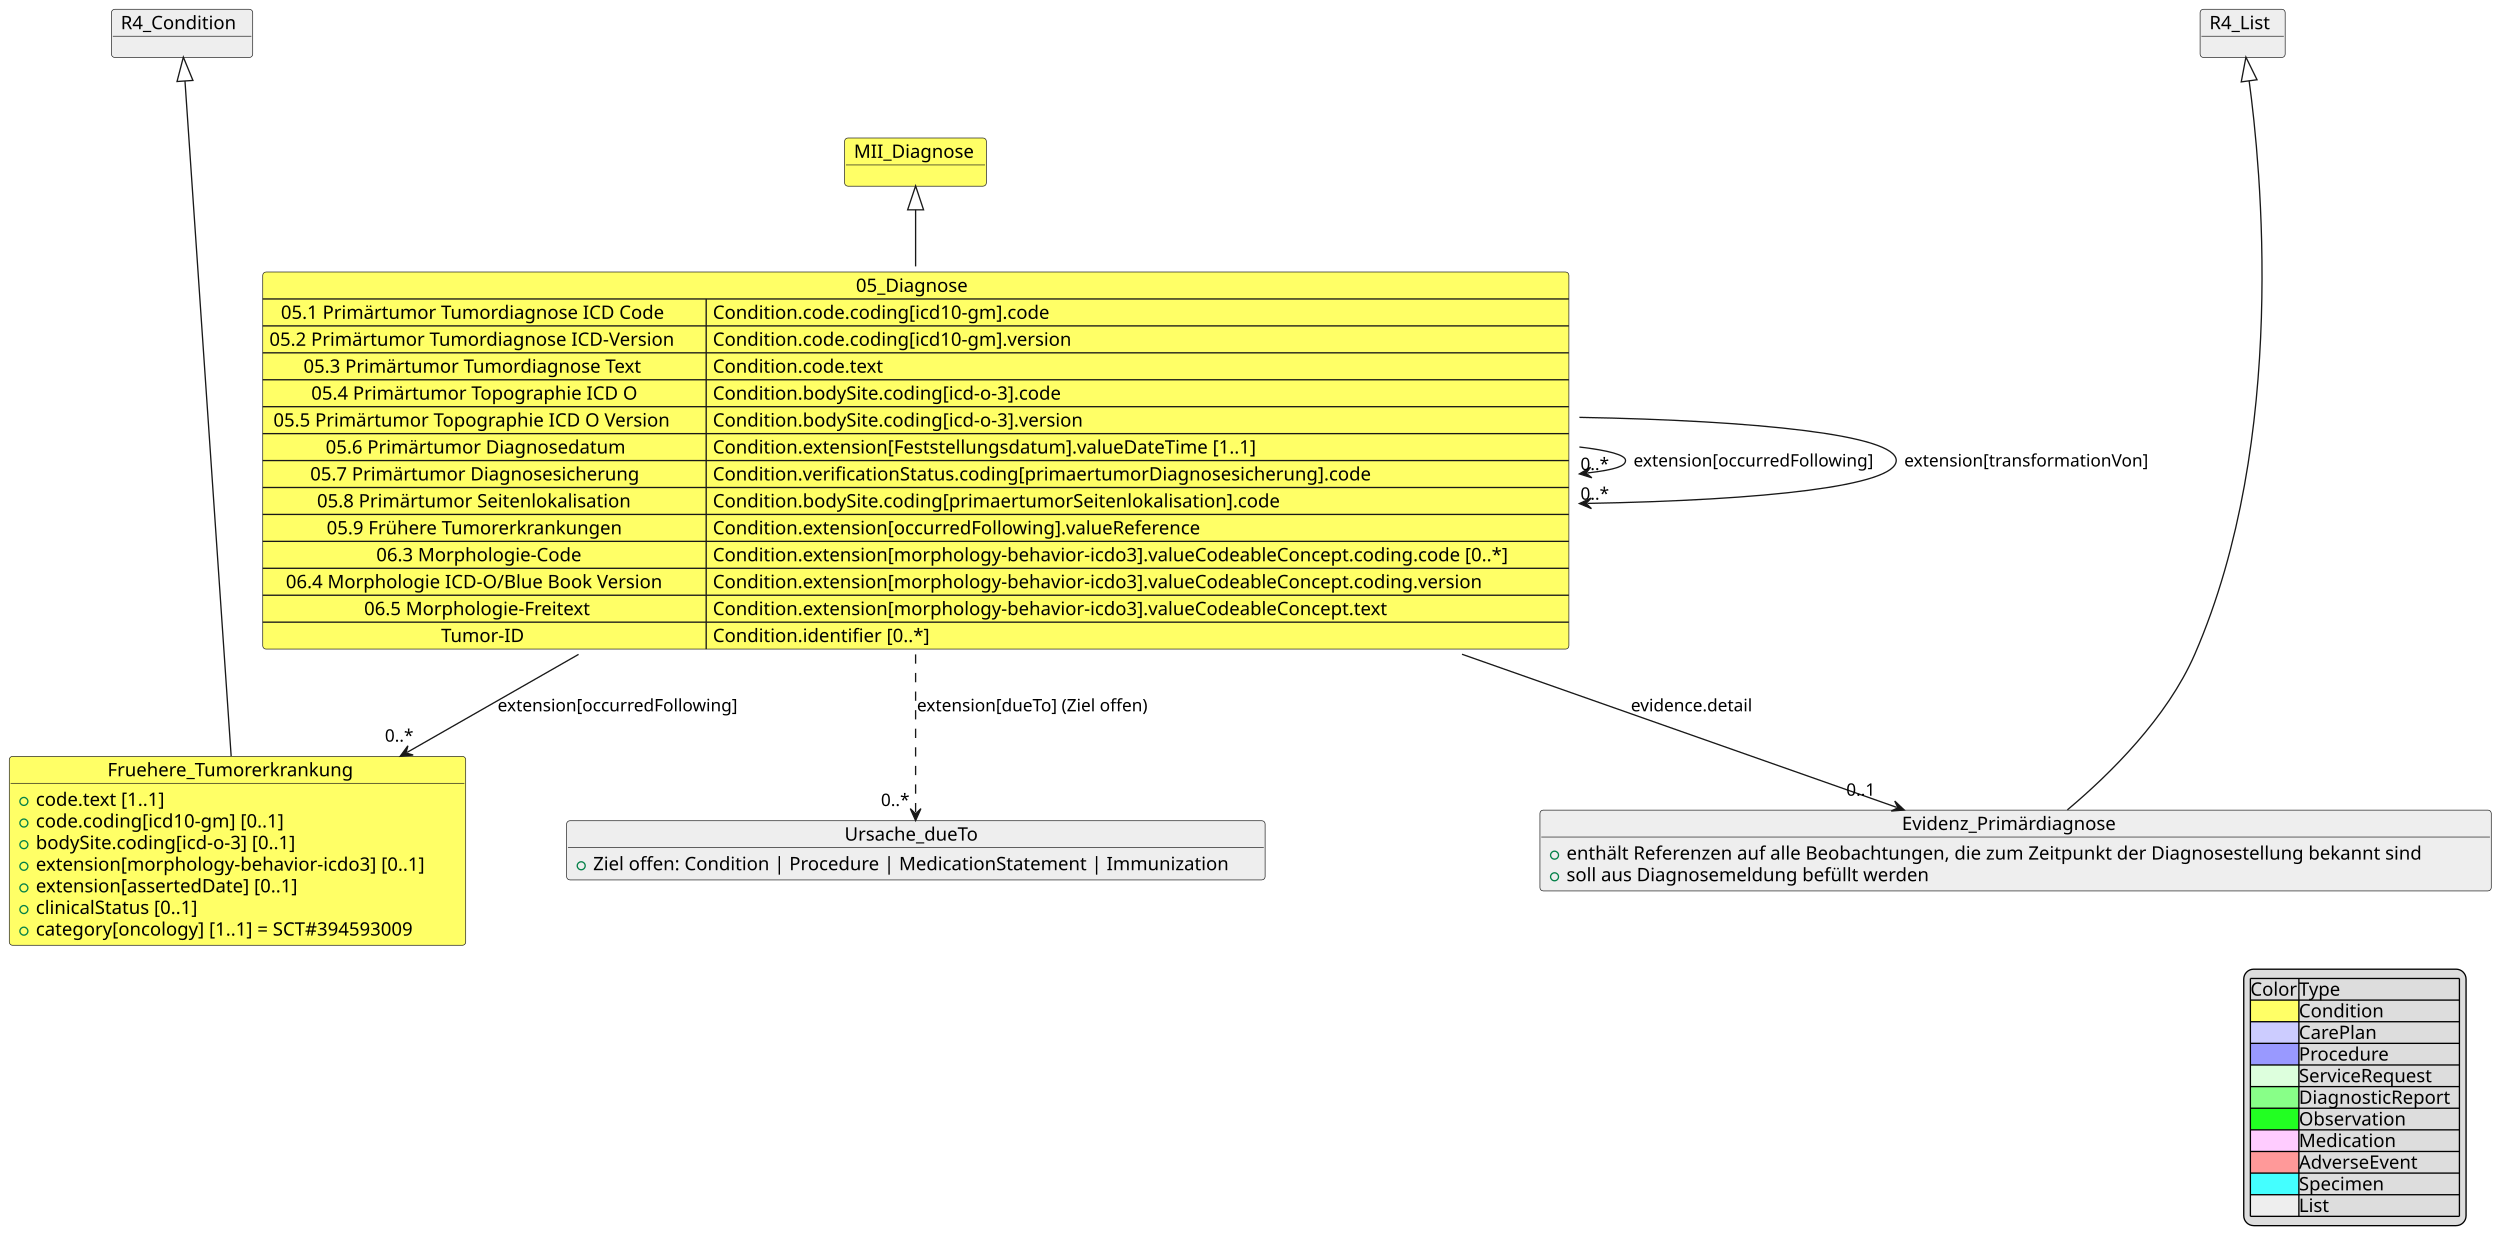
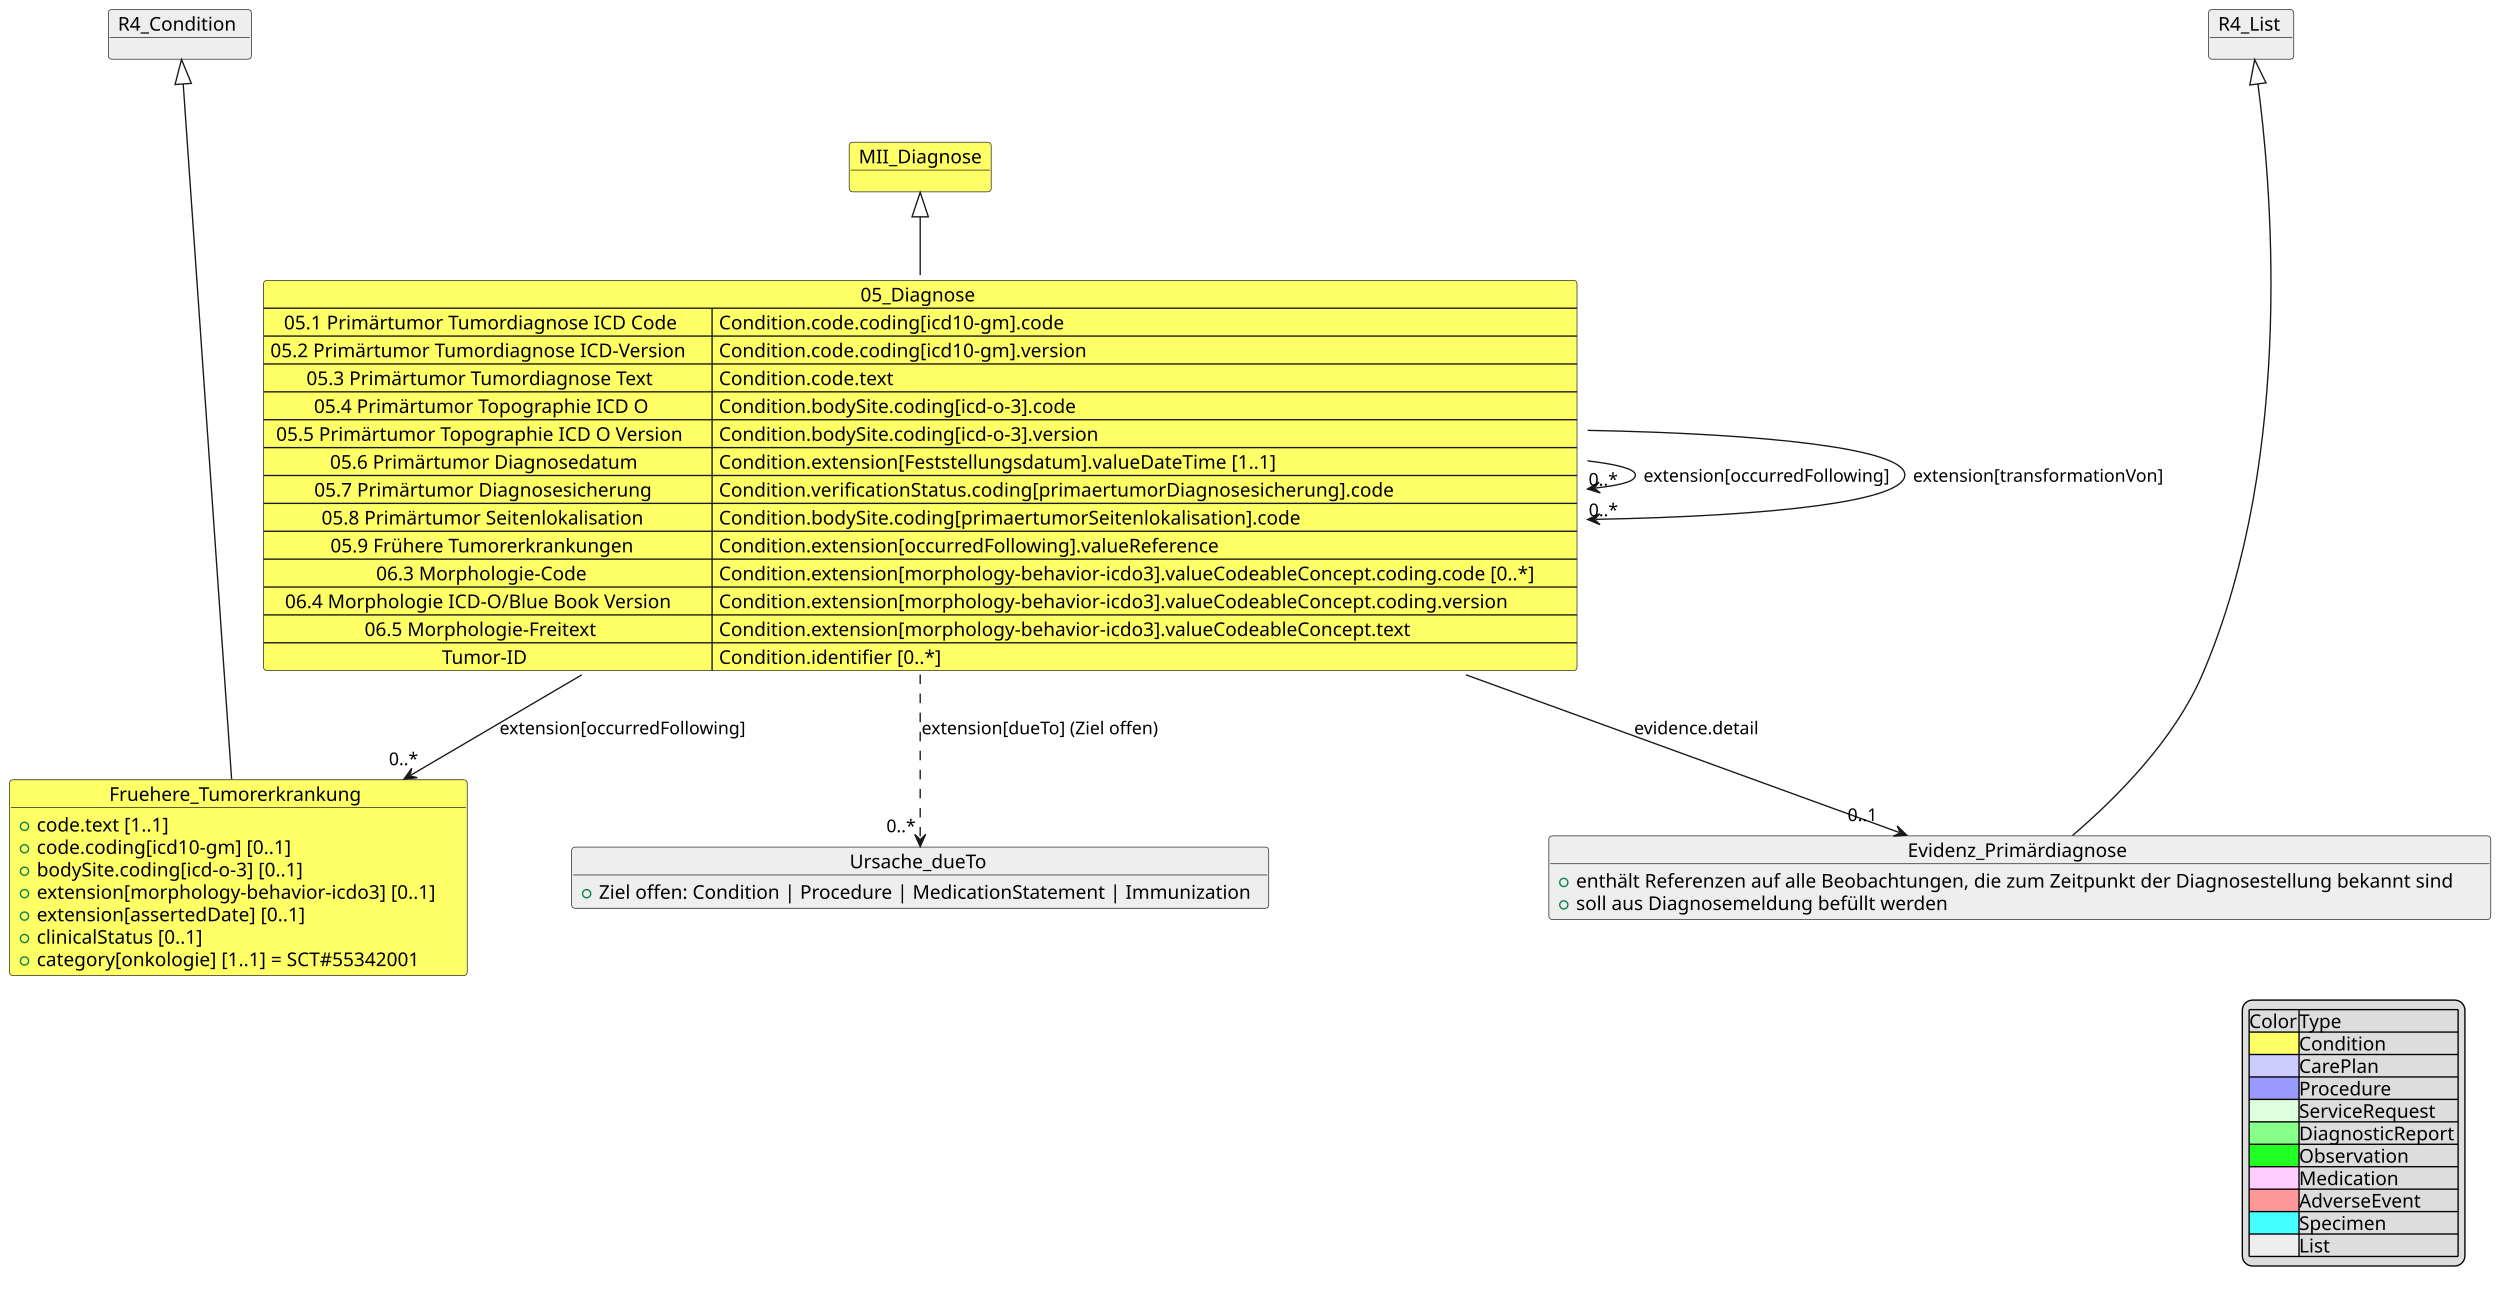
- <svg xmlns="http://www.w3.org/2000/svg" contentStyleType="text/css" data-diagram-type="CLASS" height="943px" preserveAspectRatio="none" style="width:1884px;height:943px;background:#FFFFFF;" version="1.1" viewBox="0 0 1884 943" width="1884px" zoomAndPan="magnify">
+ <svg xmlns="http://www.w3.org/2000/svg" contentStyleType="text/css" data-diagram-type="CLASS" height="950px" preserveAspectRatio="none" style="width:1837px;height:950px;background:#FFFFFF;" version="1.1" viewBox="0 0 1837 950" width="1837px" zoomAndPan="magnify">
  <defs />
  <g>
    <g class="entity" data-entity="MII_Diagnose" data-source-line="1" data-uid="ent0002" id="entity_MII_Diagnose">
-       <rect fill="#FFFF66" height="36.297" rx="2.5" ry="2.5" style="stroke:#181818;stroke-width:0.5;" width="106.818" x="636.5" y="104" />
-       <text fill="#000000" font-family="sans-serif" font-size="14" lengthAdjust="spacing" textLength="92.818" x="643.5" y="118.995">MII_Diagnose</text>
-       <line style="stroke:#181818;stroke-width:0.5;" x1="637.5" x2="742.318" y1="124.297" y2="124.297" />
+       <rect fill="#FFFF66" height="36.488" rx="2.5" ry="2.5" style="stroke:#181818;stroke-width:0.5;" width="104.344" x="623.98" y="104.49" />
+       <text fill="#000000" font-family="sans-serif" font-size="14" lengthAdjust="spacing" textLength="90.344" x="630.98" y="120.025">MII_Diagnose</text>
+       <line style="stroke:#181818;stroke-width:0.5;" x1="624.98" x2="727.324" y1="124.978" y2="124.978" />
    </g>
    <g class="entity" data-entity="05_Diagnose" data-source-line="2" data-uid="ent0003" id="entity_05_Diagnose">
-       <rect fill="#FFFF66" height="284.156" rx="2.5" ry="2.5" style="stroke:#181818;stroke-width:0.5;" width="984.312" x="198" y="205" />
-       <text fill="#000000" font-family="sans-serif" font-size="14" lengthAdjust="spacing" textLength="90.296" x="645.008" y="219.995">05_Diagnose</text>
-       <line style="stroke:#181818;stroke-width:1;" x1="198" x2="1182.312" y1="225.297" y2="225.297" />
-       <text fill="#000000" font-family="sans-serif" font-size="14" lengthAdjust="spacing" textLength="306.852" x="211.665" y="240.292">05.1 Primärtumor Tumordiagnose ICD Code</text>
-       <text fill="#000000" font-family="sans-serif" font-size="14" lengthAdjust="spacing" textLength="271.271" x="537.181" y="240.292">Condition.code.coding[icd10-gm].code</text>
-       <line style="stroke:#181818;stroke-width:1;" x1="532.181" x2="532.181" y1="225.297" y2="245.594" />
-       <line style="stroke:#181818;stroke-width:1;" x1="198" x2="1182.312" y1="245.594" y2="245.594" />
-       <text fill="#000000" font-family="sans-serif" font-size="14" lengthAdjust="spacing" textLength="324.181" x="203" y="260.589">05.2 Primärtumor Tumordiagnose ICD-Version</text>
-       <text fill="#000000" font-family="sans-serif" font-size="14" lengthAdjust="spacing" textLength="288.784" x="537.181" y="260.589">Condition.code.coding[icd10-gm].version</text>
-       <line style="stroke:#181818;stroke-width:1;" x1="532.181" x2="532.181" y1="245.594" y2="265.891" />
-       <line style="stroke:#181818;stroke-width:1;" x1="198" x2="1182.312" y1="265.891" y2="265.891" />
-       <text fill="#000000" font-family="sans-serif" font-size="14" lengthAdjust="spacing" textLength="272.815" x="228.683" y="280.886">05.3 Primärtumor Tumordiagnose Text</text>
-       <text fill="#000000" font-family="sans-serif" font-size="14" lengthAdjust="spacing" textLength="137.348" x="537.181" y="280.886">Condition.code.text</text>
-       <line style="stroke:#181818;stroke-width:1;" x1="532.181" x2="532.181" y1="265.891" y2="286.188" />
-       <line style="stroke:#181818;stroke-width:1;" x1="198" x2="1182.312" y1="286.188" y2="286.188" />
-       <text fill="#000000" font-family="sans-serif" font-size="14" lengthAdjust="spacing" textLength="261.112" x="234.534" y="301.183">05.4 Primärtumor Topographie ICD O</text>
-       <text fill="#000000" font-family="sans-serif" font-size="14" lengthAdjust="spacing" textLength="281.196" x="537.181" y="301.183">Condition.bodySite.coding[icd-o-3].code</text>
-       <line style="stroke:#181818;stroke-width:1;" x1="532.181" x2="532.181" y1="286.188" y2="306.484" />
-       <line style="stroke:#181818;stroke-width:1;" x1="198" x2="1182.312" y1="306.484" y2="306.484" />
-       <text fill="#000000" font-family="sans-serif" font-size="14" lengthAdjust="spacing" textLength="318.131" x="206.025" y="321.479">05.5 Primärtumor Topographie ICD O Version</text>
-       <text fill="#000000" font-family="sans-serif" font-size="14" lengthAdjust="spacing" textLength="298.71" x="537.181" y="321.479">Condition.bodySite.coding[icd-o-3].version</text>
-       <line style="stroke:#181818;stroke-width:1;" x1="532.181" x2="532.181" y1="306.484" y2="326.781" />
-       <line style="stroke:#181818;stroke-width:1;" x1="198" x2="1182.312" y1="326.781" y2="326.781" />
-       <text fill="#000000" font-family="sans-serif" font-size="14" lengthAdjust="spacing" textLength="239.401" x="245.39" y="341.776">05.6 Primärtumor Diagnosedatum</text>
-       <text fill="#000000" font-family="sans-serif" font-size="14" lengthAdjust="spacing" textLength="441.629" x="537.181" y="341.776">Condition.extension[Feststellungsdatum].valueDateTime [1..1]</text>
-       <line style="stroke:#181818;stroke-width:1;" x1="532.181" x2="532.181" y1="326.781" y2="347.078" />
-       <line style="stroke:#181818;stroke-width:1;" x1="198" x2="1182.312" y1="347.078" y2="347.078" />
-       <text fill="#000000" font-family="sans-serif" font-size="14" lengthAdjust="spacing" textLength="262.691" x="233.745" y="362.073">05.7 Primärtumor Diagnosesicherung</text>
-       <text fill="#000000" font-family="sans-serif" font-size="14" lengthAdjust="spacing" textLength="526.388" x="537.181" y="362.073">Condition.verificationStatus.coding[primaertumorDiagnosesicherung].code</text>
-       <line style="stroke:#181818;stroke-width:1;" x1="532.181" x2="532.181" y1="347.078" y2="367.375" />
-       <line style="stroke:#181818;stroke-width:1;" x1="198" x2="1182.312" y1="367.375" y2="367.375" />
-       <text fill="#000000" font-family="sans-serif" font-size="14" lengthAdjust="spacing" textLength="252.431" x="238.875" y="382.37">05.8 Primärtumor Seitenlokalisation</text>
-       <text fill="#000000" font-family="sans-serif" font-size="14" lengthAdjust="spacing" textLength="454.562" x="537.181" y="382.37">Condition.bodySite.coding[primaertumorSeitenlokalisation].code</text>
-       <line style="stroke:#181818;stroke-width:1;" x1="532.181" x2="532.181" y1="367.375" y2="387.672" />
-       <line style="stroke:#181818;stroke-width:1;" x1="198" x2="1182.312" y1="387.672" y2="387.672" />
-       <text fill="#000000" font-family="sans-serif" font-size="14" lengthAdjust="spacing" textLength="237.904" x="246.138" y="402.667">05.9 Frühere Tumorerkrankungen</text>
-       <text fill="#000000" font-family="sans-serif" font-size="14" lengthAdjust="spacing" textLength="392.711" x="537.181" y="402.667">Condition.extension[occurredFollowing].valueReference</text>
-       <line style="stroke:#181818;stroke-width:1;" x1="532.181" x2="532.181" y1="387.672" y2="407.969" />
-       <line style="stroke:#181818;stroke-width:1;" x1="198" x2="1182.312" y1="407.969" y2="407.969" />
-       <text fill="#000000" font-family="sans-serif" font-size="14" lengthAdjust="spacing" textLength="163.085" x="283.548" y="422.964">06.3 Morphologie-Code</text>
-       <text fill="#000000" font-family="sans-serif" font-size="14" lengthAdjust="spacing" textLength="640.131" x="537.181" y="422.964">Condition.extension[morphology-behavior-icdo3].valueCodeableConcept.coding.code [0..*]</text>
-       <line style="stroke:#181818;stroke-width:1;" x1="532.181" x2="532.181" y1="407.969" y2="428.266" />
-       <line style="stroke:#181818;stroke-width:1;" x1="198" x2="1182.312" y1="428.266" y2="428.266" />
-       <text fill="#000000" font-family="sans-serif" font-size="14" lengthAdjust="spacing" textLength="299.407" x="215.387" y="443.261">06.4 Morphologie ICD-O/Blue Book Version</text>
-       <text fill="#000000" font-family="sans-serif" font-size="14" lengthAdjust="spacing" textLength="617.463" x="537.181" y="443.261">Condition.extension[morphology-behavior-icdo3].valueCodeableConcept.coding.version</text>
-       <line style="stroke:#181818;stroke-width:1;" x1="532.181" x2="532.181" y1="428.266" y2="448.562" />
-       <line style="stroke:#181818;stroke-width:1;" x1="198" x2="1182.312" y1="448.562" y2="448.562" />
-       <text fill="#000000" font-family="sans-serif" font-size="14" lengthAdjust="spacing" textLength="181.433" x="274.374" y="463.558">06.5 Morphologie-Freitext</text>
-       <text fill="#000000" font-family="sans-serif" font-size="14" lengthAdjust="spacing" textLength="542.814" x="537.181" y="463.558">Condition.extension[morphology-behavior-icdo3].valueCodeableConcept.text</text>
-       <line style="stroke:#181818;stroke-width:1;" x1="532.181" x2="532.181" y1="448.562" y2="468.859" />
-       <line style="stroke:#181818;stroke-width:1;" x1="198" x2="1182.312" y1="468.859" y2="468.859" />
-       <text fill="#000000" font-family="sans-serif" font-size="14" lengthAdjust="spacing" textLength="65.345" x="332.418" y="483.854">Tumor-ID</text>
-       <text fill="#000000" font-family="sans-serif" font-size="14" lengthAdjust="spacing" textLength="174.269" x="537.181" y="483.854">Condition.identifier [0..*]</text>
-       <line style="stroke:#181818;stroke-width:1;" x1="532.181" x2="532.181" y1="468.859" y2="489.156" />
+       <rect fill="#FFFF66" height="286.836" rx="2.5" ry="2.5" style="stroke:#181818;stroke-width:0.5;" width="965.137" x="193.66" y="205.97" />
+       <text fill="#000000" font-family="sans-serif" font-size="14" lengthAdjust="spacing" textLength="87.924" x="632.266" y="221.505">05_Diagnose</text>
+       <line style="stroke:#181818;stroke-width:1;" x1="193.66" x2="1158.797" y1="226.458" y2="226.458" />
+       <text fill="#000000" font-family="sans-serif" font-size="14" lengthAdjust="spacing" textLength="299.66" x="208.623" y="241.993">05.1 Primärtumor Tumordiagnose ICD Code</text>
+       <text fill="#000000" font-family="sans-serif" font-size="14" lengthAdjust="spacing" textLength="267.244" x="528.247" y="241.993">Condition.code.coding[icd10-gm].code</text>
+       <line style="stroke:#181818;stroke-width:1;" x1="523.247" x2="523.247" y1="226.458" y2="246.947" />
+       <line style="stroke:#181818;stroke-width:1;" x1="193.66" x2="1158.797" y1="246.947" y2="246.947" />
+       <text fill="#000000" font-family="sans-serif" font-size="14" lengthAdjust="spacing" textLength="319.587" x="198.66" y="262.482">05.2 Primärtumor Tumordiagnose ICD-Version</text>
+       <text fill="#000000" font-family="sans-serif" font-size="14" lengthAdjust="spacing" textLength="284.108" x="528.247" y="262.482">Condition.code.coding[icd10-gm].version</text>
+       <line style="stroke:#181818;stroke-width:1;" x1="523.247" x2="523.247" y1="246.947" y2="267.435" />
+       <line style="stroke:#181818;stroke-width:1;" x1="193.66" x2="1158.797" y1="267.435" y2="267.435" />
+       <text fill="#000000" font-family="sans-serif" font-size="14" lengthAdjust="spacing" textLength="266.602" x="225.153" y="282.97">05.3 Primärtumor Tumordiagnose Text</text>
+       <text fill="#000000" font-family="sans-serif" font-size="14" lengthAdjust="spacing" textLength="134.504" x="528.247" y="282.97">Condition.code.text</text>
+       <line style="stroke:#181818;stroke-width:1;" x1="523.247" x2="523.247" y1="267.435" y2="287.923" />
+       <line style="stroke:#181818;stroke-width:1;" x1="193.66" x2="1158.797" y1="287.923" y2="287.923" />
+       <text fill="#000000" font-family="sans-serif" font-size="14" lengthAdjust="spacing" textLength="255.555" x="230.676" y="303.458">05.4 Primärtumor Topographie ICD O</text>
+       <text fill="#000000" font-family="sans-serif" font-size="14" lengthAdjust="spacing" textLength="279.07" x="528.247" y="303.458">Condition.bodySite.coding[icd-o-3].code</text>
+       <line style="stroke:#181818;stroke-width:1;" x1="523.247" x2="523.247" y1="287.923" y2="308.411" />
+       <line style="stroke:#181818;stroke-width:1;" x1="193.66" x2="1158.797" y1="308.411" y2="308.411" />
+       <text fill="#000000" font-family="sans-serif" font-size="14" lengthAdjust="spacing" textLength="311.138" x="202.885" y="323.947">05.5 Primärtumor Topographie ICD O Version</text>
+       <text fill="#000000" font-family="sans-serif" font-size="14" lengthAdjust="spacing" textLength="295.935" x="528.247" y="323.947">Condition.bodySite.coding[icd-o-3].version</text>
+       <line style="stroke:#181818;stroke-width:1;" x1="523.247" x2="523.247" y1="308.411" y2="328.9" />
+       <line style="stroke:#181818;stroke-width:1;" x1="193.66" x2="1158.797" y1="328.9" y2="328.9" />
+       <text fill="#000000" font-family="sans-serif" font-size="14" lengthAdjust="spacing" textLength="231.971" x="242.468" y="344.435">05.6 Primärtumor Diagnosedatum</text>
+       <text fill="#000000" font-family="sans-serif" font-size="14" lengthAdjust="spacing" textLength="424.313" x="528.247" y="344.435">Condition.extension[Feststellungsdatum].valueDateTime [1..1]</text>
+       <line style="stroke:#181818;stroke-width:1;" x1="523.247" x2="523.247" y1="328.9" y2="349.388" />
+       <line style="stroke:#181818;stroke-width:1;" x1="193.66" x2="1158.797" y1="349.388" y2="349.388" />
+       <text fill="#000000" font-family="sans-serif" font-size="14" lengthAdjust="spacing" textLength="255.11" x="230.898" y="364.923">05.7 Primärtumor Diagnosesicherung</text>
+       <text fill="#000000" font-family="sans-serif" font-size="14" lengthAdjust="spacing" textLength="508.423" x="528.247" y="364.923">Condition.verificationStatus.coding[primaertumorDiagnosesicherung].code</text>
+       <line style="stroke:#181818;stroke-width:1;" x1="523.247" x2="523.247" y1="349.388" y2="369.876" />
+       <line style="stroke:#181818;stroke-width:1;" x1="193.66" x2="1158.797" y1="369.876" y2="369.876" />
+       <text fill="#000000" font-family="sans-serif" font-size="14" lengthAdjust="spacing" textLength="244.419" x="236.244" y="385.411">05.8 Primärtumor Seitenlokalisation</text>
+       <text fill="#000000" font-family="sans-serif" font-size="14" lengthAdjust="spacing" textLength="438.833" x="528.247" y="385.411">Condition.bodySite.coding[primaertumorSeitenlokalisation].code</text>
+       <line style="stroke:#181818;stroke-width:1;" x1="523.247" x2="523.247" y1="369.876" y2="390.365" />
+       <line style="stroke:#181818;stroke-width:1;" x1="193.66" x2="1158.797" y1="390.365" y2="390.365" />
+       <text fill="#000000" font-family="sans-serif" font-size="14" lengthAdjust="spacing" textLength="231.362" x="242.772" y="405.9">05.9 Frühere Tumorerkrankungen</text>
+       <text fill="#000000" font-family="sans-serif" font-size="14" lengthAdjust="spacing" textLength="378" x="528.247" y="405.9">Condition.extension[occurredFollowing].valueReference</text>
+       <line style="stroke:#181818;stroke-width:1;" x1="523.247" x2="523.247" y1="390.365" y2="410.853" />
+       <line style="stroke:#181818;stroke-width:1;" x1="193.66" x2="1158.797" y1="410.853" y2="410.853" />
+       <text fill="#000000" font-family="sans-serif" font-size="14" lengthAdjust="spacing" textLength="164.124" x="276.391" y="426.388">06.3 Morphologie-Code</text>
+       <text fill="#000000" font-family="sans-serif" font-size="14" lengthAdjust="spacing" textLength="625.55" x="528.247" y="426.388">Condition.extension[morphology-behavior-icdo3].valueCodeableConcept.coding.code [0..*]</text>
+       <line style="stroke:#181818;stroke-width:1;" x1="523.247" x2="523.247" y1="410.853" y2="431.341" />
+       <line style="stroke:#181818;stroke-width:1;" x1="193.66" x2="1158.797" y1="431.341" y2="431.341" />
+       <text fill="#000000" font-family="sans-serif" font-size="14" lengthAdjust="spacing" textLength="298.115" x="209.396" y="446.876">06.4 Morphologie ICD-O/Blue Book Version</text>
+       <text fill="#000000" font-family="sans-serif" font-size="14" lengthAdjust="spacing" textLength="604.42" x="528.247" y="446.876">Condition.extension[morphology-behavior-icdo3].valueCodeableConcept.coding.version</text>
+       <line style="stroke:#181818;stroke-width:1;" x1="523.247" x2="523.247" y1="431.341" y2="451.829" />
+       <line style="stroke:#181818;stroke-width:1;" x1="193.66" x2="1158.797" y1="451.829" y2="451.829" />
+       <text fill="#000000" font-family="sans-serif" font-size="14" lengthAdjust="spacing" textLength="181.166" x="267.87" y="467.365">06.5 Morphologie-Freitext</text>
+       <text fill="#000000" font-family="sans-serif" font-size="14" lengthAdjust="spacing" textLength="531.556" x="528.247" y="467.365">Condition.extension[morphology-behavior-icdo3].valueCodeableConcept.text</text>
+       <line style="stroke:#181818;stroke-width:1;" x1="523.247" x2="523.247" y1="451.829" y2="472.318" />
+       <line style="stroke:#181818;stroke-width:1;" x1="193.66" x2="1158.797" y1="472.318" y2="472.318" />
+       <text fill="#000000" font-family="sans-serif" font-size="14" lengthAdjust="spacing" textLength="67.56" x="324.674" y="487.853">Tumor-ID</text>
+       <text fill="#000000" font-family="sans-serif" font-size="14" lengthAdjust="spacing" textLength="170.181" x="528.247" y="487.853">Condition.identifier [0..*]</text>
+       <line style="stroke:#181818;stroke-width:1;" x1="523.247" x2="523.247" y1="472.318" y2="492.806" />
    </g>
    <g class="entity" data-entity="R4_Condition" data-source-line="20" data-uid="ent0005" id="entity_R4_Condition">
-       <rect fill="#EEEEEE" height="36.297" rx="2.5" ry="2.5" style="stroke:#181818;stroke-width:0.5;" width="106.442" x="84" y="7" />
-       <text fill="#000000" font-family="sans-serif" font-size="14" lengthAdjust="spacing" textLength="92.442" x="91" y="21.995">R4_Condition</text>
-       <line style="stroke:#181818;stroke-width:0.5;" x1="85" x2="189.442" y1="27.297" y2="27.297" />
+       <rect fill="#EEEEEE" height="36.488" rx="2.5" ry="2.5" style="stroke:#181818;stroke-width:0.5;" width="105.109" x="79.6" y="7" />
+       <text fill="#000000" font-family="sans-serif" font-size="14" lengthAdjust="spacing" textLength="91.109" x="86.6" y="22.535">R4_Condition</text>
+       <line style="stroke:#181818;stroke-width:0.5;" x1="80.6" x2="183.709" y1="27.488" y2="27.488" />
    </g>
    <g class="entity" data-entity="Fruehere_Tumorerkrankung" data-source-line="21" data-uid="ent0006" id="entity_Fruehere_Tumorerkrankung">
-       <rect fill="#FFFF66" height="142.375" rx="2.5" ry="2.5" style="stroke:#181818;stroke-width:0.5;" width="343.953" x="7" y="570" />
-       <text fill="#000000" font-family="sans-serif" font-size="14" lengthAdjust="spacing" textLength="195.959" x="80.997" y="584.995">Fruehere_Tumorerkrankung</text>
-       <line style="stroke:#181818;stroke-width:0.5;" x1="8" x2="349.953" y1="590.297" y2="590.297" />
-       <ellipse cx="18" cy="603.945" fill="none" rx="3" ry="3" style="stroke:#038048;stroke-width:1;" />
-       <text fill="#000000" font-family="sans-serif" font-size="14" lengthAdjust="spacing" textLength="108.179" x="27" y="607.292">code.text [1..1]</text>
-       <ellipse cx="18" cy="620.242" fill="none" rx="3" ry="3" style="stroke:#038048;stroke-width:1;" />
-       <text fill="#000000" font-family="sans-serif" font-size="14" lengthAdjust="spacing" textLength="203.889" x="27" y="623.589">code.coding[icd10-gm] [0..1]</text>
-       <ellipse cx="18" cy="636.539" fill="none" rx="3" ry="3" style="stroke:#038048;stroke-width:1;" />
-       <text fill="#000000" font-family="sans-serif" font-size="14" lengthAdjust="spacing" textLength="213.815" x="27" y="639.886">bodySite.coding[icd-o-3] [0..1]</text>
-       <ellipse cx="18" cy="652.836" fill="none" rx="3" ry="3" style="stroke:#038048;stroke-width:1;" />
-       <text fill="#000000" font-family="sans-serif" font-size="14" lengthAdjust="spacing" textLength="314.918" x="27" y="656.183">extension[morphology-behavior-icdo3] [0..1]</text>
-       <ellipse cx="18" cy="669.133" fill="none" rx="3" ry="3" style="stroke:#038048;stroke-width:1;" />
-       <text fill="#000000" font-family="sans-serif" font-size="14" lengthAdjust="spacing" textLength="215.496" x="27" y="672.48">extension[assertedDate] [0..1]</text>
-       <ellipse cx="18" cy="685.43" fill="none" rx="3" ry="3" style="stroke:#038048;stroke-width:1;" />
-       <text fill="#000000" font-family="sans-serif" font-size="14" lengthAdjust="spacing" textLength="135.106" x="27" y="688.776">clinicalStatus [0..1]</text>
-       <ellipse cx="18" cy="701.727" fill="none" rx="3" ry="3" style="stroke:#038048;stroke-width:1;" />
-       <text fill="#000000" font-family="sans-serif" font-size="14" lengthAdjust="spacing" textLength="317.953" x="27" y="705.073">category[oncology] [1..1] = SCT#394593009</text>
+       <rect fill="#FFFF66" height="143.906" rx="2.5" ry="2.5" style="stroke:#181818;stroke-width:0.5;" width="336.31" x="7" y="572.97" />
+       <text fill="#000000" font-family="sans-serif" font-size="14" lengthAdjust="spacing" textLength="189.827" x="80.242" y="588.505">Fruehere_Tumorerkrankung</text>
+       <line style="stroke:#181818;stroke-width:0.5;" x1="8" x2="342.31" y1="593.458" y2="593.458" />
+       <ellipse cx="18" cy="607.202" fill="none" rx="3" ry="3" style="stroke:#038048;stroke-width:1;" />
+       <text fill="#000000" font-family="sans-serif" font-size="14" lengthAdjust="spacing" textLength="103.769" x="27" y="610.993">code.text [1..1]</text>
+       <ellipse cx="18" cy="623.691" fill="none" rx="3" ry="3" style="stroke:#038048;stroke-width:1;" />
+       <text fill="#000000" font-family="sans-serif" font-size="14" lengthAdjust="spacing" textLength="199.698" x="27" y="627.482">code.coding[icd10-gm] [0..1]</text>
+       <ellipse cx="18" cy="640.179" fill="none" rx="3" ry="3" style="stroke:#038048;stroke-width:1;" />
+       <text fill="#000000" font-family="sans-serif" font-size="14" lengthAdjust="spacing" textLength="211.524" x="27" y="643.97">bodySite.coding[icd-o-3] [0..1]</text>
+       <ellipse cx="18" cy="656.667" fill="none" rx="3" ry="3" style="stroke:#038048;stroke-width:1;" />
+       <text fill="#000000" font-family="sans-serif" font-size="14" lengthAdjust="spacing" textLength="310.31" x="27" y="660.458">extension[morphology-behavior-icdo3] [0..1]</text>
+       <ellipse cx="18" cy="673.155" fill="none" rx="3" ry="3" style="stroke:#038048;stroke-width:1;" />
+       <text fill="#000000" font-family="sans-serif" font-size="14" lengthAdjust="spacing" textLength="204.422" x="27" y="676.947">extension[assertedDate] [0..1]</text>
+       <ellipse cx="18" cy="689.644" fill="none" rx="3" ry="3" style="stroke:#038048;stroke-width:1;" />
+       <text fill="#000000" font-family="sans-serif" font-size="14" lengthAdjust="spacing" textLength="128.618" x="27" y="693.435">clinicalStatus [0..1]</text>
+       <ellipse cx="18" cy="706.132" fill="none" rx="3" ry="3" style="stroke:#038048;stroke-width:1;" />
+       <text fill="#000000" font-family="sans-serif" font-size="14" lengthAdjust="spacing" textLength="300.549" x="27" y="709.923">category[onkologie] [1..1] = SCT#55342001</text>
    </g>
    <g class="entity" data-entity="Ursache_dueTo" data-source-line="35" data-uid="ent0011" id="entity_Ursache_dueTo">
-       <rect fill="#EEEEEE" height="44.594" rx="2.5" ry="2.5" style="stroke:#181818;stroke-width:0.5;" width="526.391" x="427" y="618.5" />
-       <text fill="#000000" font-family="sans-serif" font-size="14" lengthAdjust="spacing" textLength="107.55" x="636.42" y="633.495">Ursache_dueTo</text>
-       <line style="stroke:#181818;stroke-width:0.5;" x1="428" x2="952.391" y1="638.797" y2="638.797" />
-       <ellipse cx="438" cy="652.445" fill="none" rx="3" ry="3" style="stroke:#038048;stroke-width:1;" />
-       <text fill="#000000" font-family="sans-serif" font-size="14" lengthAdjust="spacing" textLength="500.391" x="447" y="655.792">Ziel offen: Condition | Procedure | MedicationStatement | Immunization</text>
+       <rect fill="#EEEEEE" height="44.977" rx="2.5" ry="2.5" style="stroke:#181818;stroke-width:0.5;" width="512.22" x="420.05" y="622.44" />
+       <text fill="#000000" font-family="sans-serif" font-size="14" lengthAdjust="spacing" textLength="103.708" x="624.306" y="637.975">Ursache_dueTo</text>
+       <line style="stroke:#181818;stroke-width:0.5;" x1="421.05" x2="931.27" y1="642.928" y2="642.928" />
+       <ellipse cx="431.05" cy="656.672" fill="none" rx="3" ry="3" style="stroke:#038048;stroke-width:1;" />
+       <text fill="#000000" font-family="sans-serif" font-size="14" lengthAdjust="spacing" textLength="486.22" x="440.05" y="660.463">Ziel offen: Condition | Procedure | MedicationStatement | Immunization</text>
    </g>
    <g class="entity" data-entity="R4_List" data-source-line="40" data-uid="ent0013" id="entity_R4_List">
-       <rect fill="#EEEEEE" height="36.297" rx="2.5" ry="2.5" style="stroke:#181818;stroke-width:0.5;" width="64.107" x="1658" y="7" />
-       <text fill="#000000" font-family="sans-serif" font-size="14" lengthAdjust="spacing" textLength="50.107" x="1665" y="21.995">R4_List</text>
-       <line style="stroke:#181818;stroke-width:0.5;" x1="1659" x2="1721.107" y1="27.297" y2="27.297" />
+       <rect fill="#EEEEEE" height="36.488" rx="2.5" ry="2.5" style="stroke:#181818;stroke-width:0.5;" width="62.59" x="1622.86" y="7" />
+       <text fill="#000000" font-family="sans-serif" font-size="14" lengthAdjust="spacing" textLength="48.59" x="1629.86" y="22.535">R4_List</text>
+       <line style="stroke:#181818;stroke-width:0.5;" x1="1623.86" x2="1684.45" y1="27.488" y2="27.488" />
    </g>
    <g class="entity" data-entity="Evidenz_Prim.rdiagnose" data-source-line="41" data-uid="ent0014" id="entity_Evidenz_Prim.rdiagnose">
-       <rect fill="#EEEEEE" height="60.891" rx="2.5" ry="2.5" style="stroke:#181818;stroke-width:0.5;" width="716.922" x="1160.5" y="610.5" />
-       <text fill="#000000" font-family="sans-serif" font-size="14" lengthAdjust="spacing" textLength="171.391" x="1433.266" y="625.495">Evidenz_Primärdiagnose</text>
-       <line style="stroke:#181818;stroke-width:0.5;" x1="1161.5" x2="1876.422" y1="630.797" y2="630.797" />
-       <ellipse cx="1171.5" cy="644.445" fill="none" rx="3" ry="3" style="stroke:#038048;stroke-width:1;" />
-       <text fill="#000000" font-family="sans-serif" font-size="14" lengthAdjust="spacing" textLength="690.922" x="1180.5" y="647.792">enthält Referenzen auf alle Beobachtungen, die zum Zeitpunkt der Diagnosestellung bekannt sind</text>
-       <ellipse cx="1171.5" cy="660.742" fill="none" rx="3" ry="3" style="stroke:#038048;stroke-width:1;" />
-       <text fill="#000000" font-family="sans-serif" font-size="14" lengthAdjust="spacing" textLength="290.09" x="1180.5" y="664.089">soll aus Diagnosemeldung befüllt werden</text>
+       <rect fill="#EEEEEE" height="61.465" rx="2.5" ry="2.5" style="stroke:#181818;stroke-width:0.5;" width="692.142" x="1138.08" y="614.19" />
+       <text fill="#000000" font-family="sans-serif" font-size="14" lengthAdjust="spacing" textLength="164.794" x="1401.754" y="629.725">Evidenz_Primärdiagnose</text>
+       <line style="stroke:#181818;stroke-width:0.5;" x1="1139.08" x2="1829.222" y1="634.678" y2="634.678" />
+       <ellipse cx="1149.08" cy="648.422" fill="none" rx="3" ry="3" style="stroke:#038048;stroke-width:1;" />
+       <text fill="#000000" font-family="sans-serif" font-size="14" lengthAdjust="spacing" textLength="666.142" x="1158.08" y="652.213">enthält Referenzen auf alle Beobachtungen, die zum Zeitpunkt der Diagnosestellung bekannt sind</text>
+       <ellipse cx="1149.08" cy="664.911" fill="none" rx="3" ry="3" style="stroke:#038048;stroke-width:1;" />
+       <text fill="#000000" font-family="sans-serif" font-size="14" lengthAdjust="spacing" textLength="281.552" x="1158.08" y="668.702">soll aus Diagnosemeldung befüllt werden</text>
    </g>
    <g class="link" data-entity-1="MII_Diagnose" data-entity-2="05_Diagnose" data-source-line="18" data-uid="lnk4" id="link_MII_Diagnose_05_Diagnose">
-       <path codeLine="18" d="M690,158.13 C690,172.46 690,176.43 690,200.76" fill="none" id="MII_Diagnose-backto-05_Diagnose" style="stroke:#181818;stroke-width:1;" />
-       <polygon fill="none" points="690,140.13,684,158.13,696,158.13,690,140.13" style="stroke:#181818;stroke-width:1;" />
+       <path codeLine="18" d="M676.16,159.33 C676.16,173.78 676.16,177.78 676.16,202.12" fill="none" id="MII_Diagnose-backto-05_Diagnose" style="stroke:#181818;stroke-width:1;" />
+       <polygon fill="none" points="676.16,141.33,670.16,159.33,682.16,159.33,676.16,141.33" style="stroke:#181818;stroke-width:1;" />
    </g>
    <g class="link" data-entity-1="R4_Condition" data-entity-2="Fruehere_Tumorerkrankung" data-source-line="30" data-uid="lnk7" id="link_R4_Condition_Fruehere_Tumorerkrankung">
-       <path codeLine="30" d="M139.397,61.018 C144.587,136.988 164.56,428.96 174.2,569.78" fill="none" id="R4_Condition-backto-Fruehere_Tumorerkrankung" style="stroke:#181818;stroke-width:1;" />
-       <polygon fill="none" points="138.17,43.06,133.411,61.427,145.383,60.609,138.17,43.06" style="stroke:#181818;stroke-width:1;" />
+       <path codeLine="30" d="M134.62,61.687 C139.97,138.557 160.32,430.84 170.19,572.61" fill="none" id="R4_Condition-backto-Fruehere_Tumorerkrankung" style="stroke:#181818;stroke-width:1;" />
+       <polygon fill="none" points="133.37,43.73,128.634,62.103,140.605,61.27,133.37,43.73" style="stroke:#181818;stroke-width:1;" />
    </g>
    <g class="link" data-entity-1="05_Diagnose" data-entity-2="Fruehere_Tumorerkrankung" data-source-line="31" data-uid="lnk8" id="link_05_Diagnose_Fruehere_Tumorerkrankung">
-       <path codeLine="31" d="M436,493.14 C389.16,519.91 347.459,543.733 306.779,566.983" fill="none" id="05_Diagnose-to-Fruehere_Tumorerkrankung" style="stroke:#181818;stroke-width:1;" />
-       <polygon fill="#181818" points="301.57,569.96,311.369,568.967,305.911,567.479,307.399,562.021,301.57,569.96" style="stroke:#181818;stroke-width:1;" />
-       <text fill="#000000" font-family="sans-serif" font-size="13" lengthAdjust="spacing" textLength="192.518" x="375" y="536.067">extension[occurredFollowing]</text>
-       <text fill="#000000" font-family="sans-serif" font-size="13" lengthAdjust="spacing" textLength="23.036" x="290.028" y="558.915">0..*</text>
+       <path codeLine="31" d="M427.49,495.87 C382.01,522.56 341.635,546.254 301.985,569.514" fill="none" id="05_Diagnose-to-Fruehere_Tumorerkrankung" style="stroke:#181818;stroke-width:1;" />
+       <polygon fill="#181818" points="296.81,572.55,306.597,571.446,301.123,570.02,302.549,564.546,296.81,572.55" style="stroke:#181818;stroke-width:1;" />
+       <text fill="#000000" font-family="sans-serif" font-size="13" lengthAdjust="spacing" textLength="186.12" x="367.05" y="539.538">extension[occurredFollowing]</text>
+       <text fill="#000000" font-family="sans-serif" font-size="13" lengthAdjust="spacing" textLength="22.712" x="285.738" y="562.271">0..*</text>
    </g>
    <g class="link" data-entity-1="05_Diagnose" data-entity-2="05_Diagnose" data-source-line="32" data-uid="lnk9" id="link_05_Diagnose_05_Diagnose">
-       <path codeLine="32" d="M1190.23,336.86 C1212.2,339.45 1225,342.83 1225,347 C1225,351.17 1218.159,353.848 1196.189,356.438" fill="none" id="05_Diagnose-to-05_Diagnose" style="stroke:#181818;stroke-width:1;" />
-       <polygon fill="#181818" points="1190.23,357.14,1199.636,360.059,1195.196,356.555,1198.7,352.114,1190.23,357.14" style="stroke:#181818;stroke-width:1;" />
-       <text fill="#000000" font-family="sans-serif" font-size="13" lengthAdjust="spacing" textLength="192.518" x="1231" y="351.567">extension[occurredFollowing]</text>
-       <text fill="#000000" font-family="sans-serif" font-size="13" lengthAdjust="spacing" textLength="23.036" x="1191.029" y="354.211">0..*</text>
+       <path codeLine="32" d="M1166.5,338.63 C1188.69,341.26 1201.66,344.71 1201.66,348.97 C1201.66,353.24 1194.648,355.984 1172.458,358.614" fill="none" id="05_Diagnose-to-05_Diagnose" style="stroke:#181818;stroke-width:1;" />
+       <polygon fill="#181818" points="1166.5,359.32,1175.908,362.233,1171.465,358.731,1174.967,354.288,1166.5,359.32" style="stroke:#181818;stroke-width:1;" />
+       <text fill="#000000" font-family="sans-serif" font-size="13" lengthAdjust="spacing" textLength="186.12" x="1207.66" y="354.038">extension[occurredFollowing]</text>
+       <text fill="#000000" font-family="sans-serif" font-size="13" lengthAdjust="spacing" textLength="22.712" x="1167.284" y="356.892">0..*</text>
    </g>
    <g class="link" data-entity-1="05_Diagnose" data-entity-2="05_Diagnose" data-source-line="33" data-uid="lnk10" id="link_05_Diagnose_05_Diagnose">
-       <path codeLine="33" d="M1190.24,314.52 C1324.15,316.95 1429,327.77 1429,347 C1429,366.23 1330.149,376.941 1196.239,379.371" fill="none" id="05_Diagnose-to-05_Diagnose-1" style="stroke:#181818;stroke-width:1;" />
-       <polygon fill="#181818" points="1190.24,379.48,1199.311,383.316,1195.239,379.389,1199.166,375.317,1190.24,379.48" style="stroke:#181818;stroke-width:1;" />
-       <text fill="#000000" font-family="sans-serif" font-size="13" lengthAdjust="spacing" textLength="195.66" x="1435" y="351.567">extension[transformationVon]</text>
-       <text fill="#000000" font-family="sans-serif" font-size="13" lengthAdjust="spacing" textLength="23.036" x="1191.039" y="376.586">0..*</text>
+       <path codeLine="33" d="M1166.61,316.23 C1297.39,318.69 1399.66,329.6 1399.66,348.97 C1399.66,368.34 1303.389,379.147 1172.609,381.607" fill="none" id="05_Diagnose-to-05_Diagnose-1" style="stroke:#181818;stroke-width:1;" />
+       <polygon fill="#181818" points="1166.61,381.72,1175.684,385.55,1171.609,381.626,1175.533,377.551,1166.61,381.72" style="stroke:#181818;stroke-width:1;" />
+       <text fill="#000000" font-family="sans-serif" font-size="13" lengthAdjust="spacing" textLength="188.963" x="1405.66" y="354.038">extension[transformationVon]</text>
+       <text fill="#000000" font-family="sans-serif" font-size="13" lengthAdjust="spacing" textLength="22.712" x="1167.394" y="379.327">0..*</text>
    </g>
    <g class="link" data-entity-1="05_Diagnose" data-entity-2="Ursache_dueTo" data-source-line="38" data-uid="lnk12" id="link_05_Diagnose_Ursache_dueTo">
-       <path codeLine="38" d="M690,493.14 C690,542.1 690,585.18 690,612.37" fill="none" id="05_Diagnose-to-Ursache_dueTo" style="stroke:#181818;stroke-width:1;stroke-dasharray:7,7;" />
-       <polygon fill="#181818" points="690,618.37,694,609.37,690,613.37,686,609.37,690,618.37" style="stroke:#181818;stroke-width:1;" />
-       <text fill="#000000" font-family="sans-serif" font-size="13" lengthAdjust="spacing" textLength="190.011" x="691" y="536.067">extension[dueTo] (Ziel offen)</text>
-       <text fill="#000000" font-family="sans-serif" font-size="13" lengthAdjust="spacing" textLength="23.036" x="663.862" y="607.412">0..*</text>
+       <path codeLine="38" d="M676.16,495.66 C676.16,545.03 676.16,588.6 676.16,616.07" fill="none" id="05_Diagnose-to-Ursache_dueTo" style="stroke:#181818;stroke-width:1;stroke-dasharray:7,7;" />
+       <polygon fill="#181818" points="676.16,622.07,680.16,613.07,676.16,617.07,672.16,613.07,676.16,622.07" style="stroke:#181818;stroke-width:1;" />
+       <text fill="#000000" font-family="sans-serif" font-size="13" lengthAdjust="spacing" textLength="182.133" x="677.16" y="539.538">extension[dueTo] (Ziel offen)</text>
+       <text fill="#000000" font-family="sans-serif" font-size="13" lengthAdjust="spacing" textLength="22.712" x="651.299" y="611.521">0..*</text>
    </g>
    <g class="link" data-entity-1="R4_List" data-entity-2="Evidenz_Prim.rdiagnose" data-source-line="45" data-uid="lnk15" id="link_R4_List_Evidenz_Prim.rdiagnose">
-       <path codeLine="45" d="M1694.95,60.907 C1703.5,123.916 1724.65,330.41 1654,493 C1633.15,540.99 1589.93,583.51 1557.98,610.32" fill="none" id="R4_List-backto-Evidenz_Primärdiagnose" style="stroke:#181818;stroke-width:1;" />
-       <polygon fill="none" points="1692.53,43.07,1689.005,61.713,1700.896,60.1,1692.53,43.07" style="stroke:#181818;stroke-width:1;" />
+       <path codeLine="45" d="M1659.116,61.671 C1667.666,125.591 1688.45,332.56 1618.16,495.97 C1597.48,544.04 1554.57,586.88 1522.86,613.94" fill="none" id="R4_List-backto-Evidenz_Primärdiagnose" style="stroke:#181818;stroke-width:1;" />
+       <polygon fill="none" points="1656.73,43.83,1653.169,62.467,1665.063,60.876,1656.73,43.83" style="stroke:#181818;stroke-width:1;" />
    </g>
    <g class="link" data-entity-1="05_Diagnose" data-entity-2="Evidenz_Prim.rdiagnose" data-source-line="46" data-uid="lnk16" id="link_05_Diagnose_Evidenz_Prim.rdiagnose">
-       <path codeLine="46" d="M1101.77,493.04 C1228.21,537.57 1349.321,580.237 1429.381,608.437" fill="none" id="05_Diagnose-to-Evidenz_Primärdiagnose" style="stroke:#181818;stroke-width:1;" />
-       <polygon fill="#181818" points="1435.04,610.43,1427.88,603.667,1430.324,608.769,1425.222,611.213,1435.04,610.43" style="stroke:#181818;stroke-width:1;" />
-       <text fill="#000000" font-family="sans-serif" font-size="13" lengthAdjust="spacing" textLength="99.607" x="1229" y="536.067">evidence.detail</text>
-       <text fill="#000000" font-family="sans-serif" font-size="13" lengthAdjust="spacing" textLength="24.807" x="1391.34" y="599.67">0..1</text>
+       <path codeLine="46" d="M1077.2,495.87 C1199.9,540.51 1317.322,583.228 1395.472,611.668" fill="none" id="05_Diagnose-to-Evidenz_Primärdiagnose" style="stroke:#181818;stroke-width:1;" />
+       <polygon fill="#181818" points="1401.11,613.72,1394.021,606.883,1396.411,612.01,1391.285,614.401,1401.11,613.72" style="stroke:#181818;stroke-width:1;" />
+       <text fill="#000000" font-family="sans-serif" font-size="13" lengthAdjust="spacing" textLength="94.218" x="1200.74" y="539.538">evidence.detail</text>
+       <text fill="#000000" font-family="sans-serif" font-size="13" lengthAdjust="spacing" textLength="24.667" x="1357.577" y="603.338">0..1</text>
    </g>
    <g class="legend" data-source-line="48">
-       <rect fill="#DDDDDD" height="193.266" rx="7.5" ry="7.5" style="stroke:#000000;stroke-width:1;" width="167.534" x="1690.888" y="730.375" />
-       <text fill="#000000" font-family="sans-serif" font-size="14" lengthAdjust="spacing" textLength="36.552" x="1695.888" y="750.37">Color</text>
-       <text fill="#000000" font-family="sans-serif" font-size="14" lengthAdjust="spacing" textLength="34.337" x="1732.439" y="750.37">Type</text>
-       <rect fill="#FFFF66" height="16.297" style="stroke:none;stroke-width:1;" width="36.552" x="1695.888" y="753.672" />
-       <text fill="#000000" font-family="sans-serif" font-size="14" lengthAdjust="spacing" textLength="4.45" x="1695.888" y="766.667"> </text>
-       <text fill="#000000" font-family="sans-serif" font-size="14" lengthAdjust="spacing" textLength="66.808" x="1732.439" y="766.667">Condition</text>
-       <rect fill="#CCCCFF" height="16.297" style="stroke:none;stroke-width:1;" width="36.552" x="1695.888" y="769.969" />
-       <text fill="#000000" font-family="sans-serif" font-size="14" lengthAdjust="spacing" textLength="4.45" x="1695.888" y="782.964"> </text>
-       <text fill="#000000" font-family="sans-serif" font-size="14" lengthAdjust="spacing" textLength="62.508" x="1732.439" y="782.964">CarePlan</text>
-       <rect fill="#9999FF" height="16.297" style="stroke:none;stroke-width:1;" width="36.552" x="1695.888" y="786.266" />
-       <text fill="#000000" font-family="sans-serif" font-size="14" lengthAdjust="spacing" textLength="4.45" x="1695.888" y="799.261"> </text>
-       <text fill="#000000" font-family="sans-serif" font-size="14" lengthAdjust="spacing" textLength="71.203" x="1732.439" y="799.261">Procedure</text>
-       <rect fill="#DDFFDD" height="16.297" style="stroke:none;stroke-width:1;" width="36.552" x="1695.888" y="802.562" />
-       <text fill="#000000" font-family="sans-serif" font-size="14" lengthAdjust="spacing" textLength="4.45" x="1695.888" y="815.558"> </text>
-       <text fill="#000000" font-family="sans-serif" font-size="14" lengthAdjust="spacing" textLength="109.238" x="1732.439" y="815.558">ServiceRequest</text>
-       <rect fill="#88FF88" height="16.297" style="stroke:none;stroke-width:1;" width="36.552" x="1695.888" y="818.859" />
-       <text fill="#000000" font-family="sans-serif" font-size="14" lengthAdjust="spacing" textLength="4.45" x="1695.888" y="831.855"> </text>
-       <text fill="#000000" font-family="sans-serif" font-size="14" lengthAdjust="spacing" textLength="120.982" x="1732.439" y="831.855">DiagnosticReport</text>
-       <rect fill="#22FF22" height="16.297" style="stroke:none;stroke-width:1;" width="36.552" x="1695.888" y="835.156" />
-       <text fill="#000000" font-family="sans-serif" font-size="14" lengthAdjust="spacing" textLength="4.45" x="1695.888" y="848.151"> </text>
-       <text fill="#000000" font-family="sans-serif" font-size="14" lengthAdjust="spacing" textLength="85.251" x="1732.439" y="848.151">Observation</text>
-       <rect fill="#FFCCFF" height="16.297" style="stroke:none;stroke-width:1;" width="36.552" x="1695.888" y="851.453" />
-       <text fill="#000000" font-family="sans-serif" font-size="14" lengthAdjust="spacing" textLength="4.45" x="1695.888" y="864.448"> </text>
-       <text fill="#000000" font-family="sans-serif" font-size="14" lengthAdjust="spacing" textLength="76.562" x="1732.439" y="864.448">Medication</text>
-       <rect fill="#FF9999" height="16.297" style="stroke:none;stroke-width:1;" width="36.552" x="1695.888" y="867.75" />
-       <text fill="#000000" font-family="sans-serif" font-size="14" lengthAdjust="spacing" textLength="4.45" x="1695.888" y="880.745"> </text>
-       <text fill="#000000" font-family="sans-serif" font-size="14" lengthAdjust="spacing" textLength="97.132" x="1732.439" y="880.745">AdverseEvent</text>
-       <rect fill="#44FFFF" height="16.297" style="stroke:none;stroke-width:1;" width="36.552" x="1695.888" y="884.047" />
-       <text fill="#000000" font-family="sans-serif" font-size="14" lengthAdjust="spacing" textLength="4.45" x="1695.888" y="897.042"> </text>
-       <text fill="#000000" font-family="sans-serif" font-size="14" lengthAdjust="spacing" textLength="69.098" x="1732.439" y="897.042">Specimen</text>
-       <rect fill="#EEEEEE" height="16.297" style="stroke:none;stroke-width:1;" width="36.552" x="1695.888" y="900.344" />
-       <text fill="#000000" font-family="sans-serif" font-size="14" lengthAdjust="spacing" textLength="4.45" x="1695.888" y="913.339"> </text>
-       <text fill="#000000" font-family="sans-serif" font-size="14" lengthAdjust="spacing" textLength="24.473" x="1732.439" y="913.339">List</text>
-       <line style="stroke:#000000;stroke-width:1;" x1="1695.888" x2="1853.422" y1="737.375" y2="737.375" />
-       <line style="stroke:#000000;stroke-width:1;" x1="1695.888" x2="1853.422" y1="753.672" y2="753.672" />
-       <line style="stroke:#000000;stroke-width:1;" x1="1695.888" x2="1853.422" y1="769.969" y2="769.969" />
-       <line style="stroke:#000000;stroke-width:1;" x1="1695.888" x2="1853.422" y1="786.266" y2="786.266" />
-       <line style="stroke:#000000;stroke-width:1;" x1="1695.888" x2="1853.422" y1="802.562" y2="802.562" />
-       <line style="stroke:#000000;stroke-width:1;" x1="1695.888" x2="1853.422" y1="818.859" y2="818.859" />
-       <line style="stroke:#000000;stroke-width:1;" x1="1695.888" x2="1853.422" y1="835.156" y2="835.156" />
-       <line style="stroke:#000000;stroke-width:1;" x1="1695.888" x2="1853.422" y1="851.453" y2="851.453" />
-       <line style="stroke:#000000;stroke-width:1;" x1="1695.888" x2="1853.422" y1="867.75" y2="867.75" />
-       <line style="stroke:#000000;stroke-width:1;" x1="1695.888" x2="1853.422" y1="884.047" y2="884.047" />
-       <line style="stroke:#000000;stroke-width:1;" x1="1695.888" x2="1853.422" y1="900.344" y2="900.344" />
-       <line style="stroke:#000000;stroke-width:1;" x1="1695.888" x2="1853.422" y1="916.641" y2="916.641" />
-       <line style="stroke:#000000;stroke-width:1;" x1="1695.888" x2="1695.888" y1="737.375" y2="916.641" />
-       <line style="stroke:#000000;stroke-width:1;" x1="1732.439" x2="1732.439" y1="737.375" y2="916.641" />
-       <line style="stroke:#000000;stroke-width:1;" x1="1853.422" x2="1853.422" y1="737.375" y2="916.641" />
+       <rect fill="#DDDDDD" height="195.371" rx="7.5" ry="7.5" style="stroke:#000000;stroke-width:1;" width="163.562" x="1647.659" y="734.876" />
+       <text fill="#000000" font-family="sans-serif" font-size="14" lengthAdjust="spacing" textLength="36.661" x="1652.659" y="755.411">Color</text>
+       <text fill="#000000" font-family="sans-serif" font-size="14" lengthAdjust="spacing" textLength="32.778" x="1689.32" y="755.411">Type</text>
+       <rect fill="#FFFF66" height="16.488" style="stroke:none;stroke-width:1;" width="36.661" x="1652.659" y="758.365" />
+       <text fill="#000000" font-family="sans-serif" font-size="14" lengthAdjust="spacing" textLength="4.43" x="1652.659" y="771.9"> </text>
+       <text fill="#000000" font-family="sans-serif" font-size="14" lengthAdjust="spacing" textLength="66.404" x="1689.32" y="771.9">Condition</text>
+       <rect fill="#CCCCFF" height="16.488" style="stroke:none;stroke-width:1;" width="36.661" x="1652.659" y="774.853" />
+       <text fill="#000000" font-family="sans-serif" font-size="14" lengthAdjust="spacing" textLength="4.43" x="1652.659" y="788.388"> </text>
+       <text fill="#000000" font-family="sans-serif" font-size="14" lengthAdjust="spacing" textLength="59.151" x="1689.32" y="788.388">CarePlan</text>
+       <rect fill="#9999FF" height="16.488" style="stroke:none;stroke-width:1;" width="36.661" x="1652.659" y="791.341" />
+       <text fill="#000000" font-family="sans-serif" font-size="14" lengthAdjust="spacing" textLength="4.43" x="1652.659" y="804.876"> </text>
+       <text fill="#000000" font-family="sans-serif" font-size="14" lengthAdjust="spacing" textLength="68.065" x="1689.32" y="804.876">Procedure</text>
+       <rect fill="#DDFFDD" height="16.488" style="stroke:none;stroke-width:1;" width="36.661" x="1652.659" y="807.829" />
+       <text fill="#000000" font-family="sans-serif" font-size="14" lengthAdjust="spacing" textLength="4.43" x="1652.659" y="821.365"> </text>
+       <text fill="#000000" font-family="sans-serif" font-size="14" lengthAdjust="spacing" textLength="101.657" x="1689.32" y="821.365">ServiceRequest</text>
+       <rect fill="#88FF88" height="16.488" style="stroke:none;stroke-width:1;" width="36.661" x="1652.659" y="824.318" />
+       <text fill="#000000" font-family="sans-serif" font-size="14" lengthAdjust="spacing" textLength="4.43" x="1652.659" y="837.853"> </text>
+       <text fill="#000000" font-family="sans-serif" font-size="14" lengthAdjust="spacing" textLength="116.901" x="1689.32" y="837.853">DiagnosticReport</text>
+       <rect fill="#22FF22" height="16.488" style="stroke:none;stroke-width:1;" width="36.661" x="1652.659" y="840.806" />
+       <text fill="#000000" font-family="sans-serif" font-size="14" lengthAdjust="spacing" textLength="4.43" x="1652.659" y="854.341"> </text>
+       <text fill="#000000" font-family="sans-serif" font-size="14" lengthAdjust="spacing" textLength="81.901" x="1689.32" y="854.341">Observation</text>
+       <rect fill="#FFCCFF" height="16.488" style="stroke:none;stroke-width:1;" width="36.661" x="1652.659" y="857.294" />
+       <text fill="#000000" font-family="sans-serif" font-size="14" lengthAdjust="spacing" textLength="4.43" x="1652.659" y="870.829"> </text>
+       <text fill="#000000" font-family="sans-serif" font-size="14" lengthAdjust="spacing" textLength="74.19" x="1689.32" y="870.829">Medication</text>
+       <rect fill="#FF9999" height="16.488" style="stroke:none;stroke-width:1;" width="36.661" x="1652.659" y="873.783" />
+       <text fill="#000000" font-family="sans-serif" font-size="14" lengthAdjust="spacing" textLength="4.43" x="1652.659" y="887.318"> </text>
+       <text fill="#000000" font-family="sans-serif" font-size="14" lengthAdjust="spacing" textLength="90.74" x="1689.32" y="887.318">AdverseEvent</text>
+       <rect fill="#44FFFF" height="16.488" style="stroke:none;stroke-width:1;" width="36.661" x="1652.659" y="890.271" />
+       <text fill="#000000" font-family="sans-serif" font-size="14" lengthAdjust="spacing" textLength="4.43" x="1652.659" y="903.806"> </text>
+       <text fill="#000000" font-family="sans-serif" font-size="14" lengthAdjust="spacing" textLength="64.928" x="1689.32" y="903.806">Specimen</text>
+       <rect fill="#EEEEEE" height="16.488" style="stroke:none;stroke-width:1;" width="36.661" x="1652.659" y="906.759" />
+       <text fill="#000000" font-family="sans-serif" font-size="14" lengthAdjust="spacing" textLength="4.43" x="1652.659" y="920.294"> </text>
+       <text fill="#000000" font-family="sans-serif" font-size="14" lengthAdjust="spacing" textLength="23.885" x="1689.32" y="920.294">List</text>
+       <line style="stroke:#000000;stroke-width:1;" x1="1652.659" x2="1806.222" y1="741.876" y2="741.876" />
+       <line style="stroke:#000000;stroke-width:1;" x1="1652.659" x2="1806.222" y1="758.365" y2="758.365" />
+       <line style="stroke:#000000;stroke-width:1;" x1="1652.659" x2="1806.222" y1="774.853" y2="774.853" />
+       <line style="stroke:#000000;stroke-width:1;" x1="1652.659" x2="1806.222" y1="791.341" y2="791.341" />
+       <line style="stroke:#000000;stroke-width:1;" x1="1652.659" x2="1806.222" y1="807.829" y2="807.829" />
+       <line style="stroke:#000000;stroke-width:1;" x1="1652.659" x2="1806.222" y1="824.318" y2="824.318" />
+       <line style="stroke:#000000;stroke-width:1;" x1="1652.659" x2="1806.222" y1="840.806" y2="840.806" />
+       <line style="stroke:#000000;stroke-width:1;" x1="1652.659" x2="1806.222" y1="857.294" y2="857.294" />
+       <line style="stroke:#000000;stroke-width:1;" x1="1652.659" x2="1806.222" y1="873.783" y2="873.783" />
+       <line style="stroke:#000000;stroke-width:1;" x1="1652.659" x2="1806.222" y1="890.271" y2="890.271" />
+       <line style="stroke:#000000;stroke-width:1;" x1="1652.659" x2="1806.222" y1="906.759" y2="906.759" />
+       <line style="stroke:#000000;stroke-width:1;" x1="1652.659" x2="1806.222" y1="923.247" y2="923.247" />
+       <line style="stroke:#000000;stroke-width:1;" x1="1652.659" x2="1652.659" y1="741.876" y2="923.247" />
+       <line style="stroke:#000000;stroke-width:1;" x1="1689.32" x2="1689.32" y1="741.876" y2="923.247" />
+       <line style="stroke:#000000;stroke-width:1;" x1="1806.222" x2="1806.222" y1="741.876" y2="923.247" />
    </g>
  </g>
</svg>
